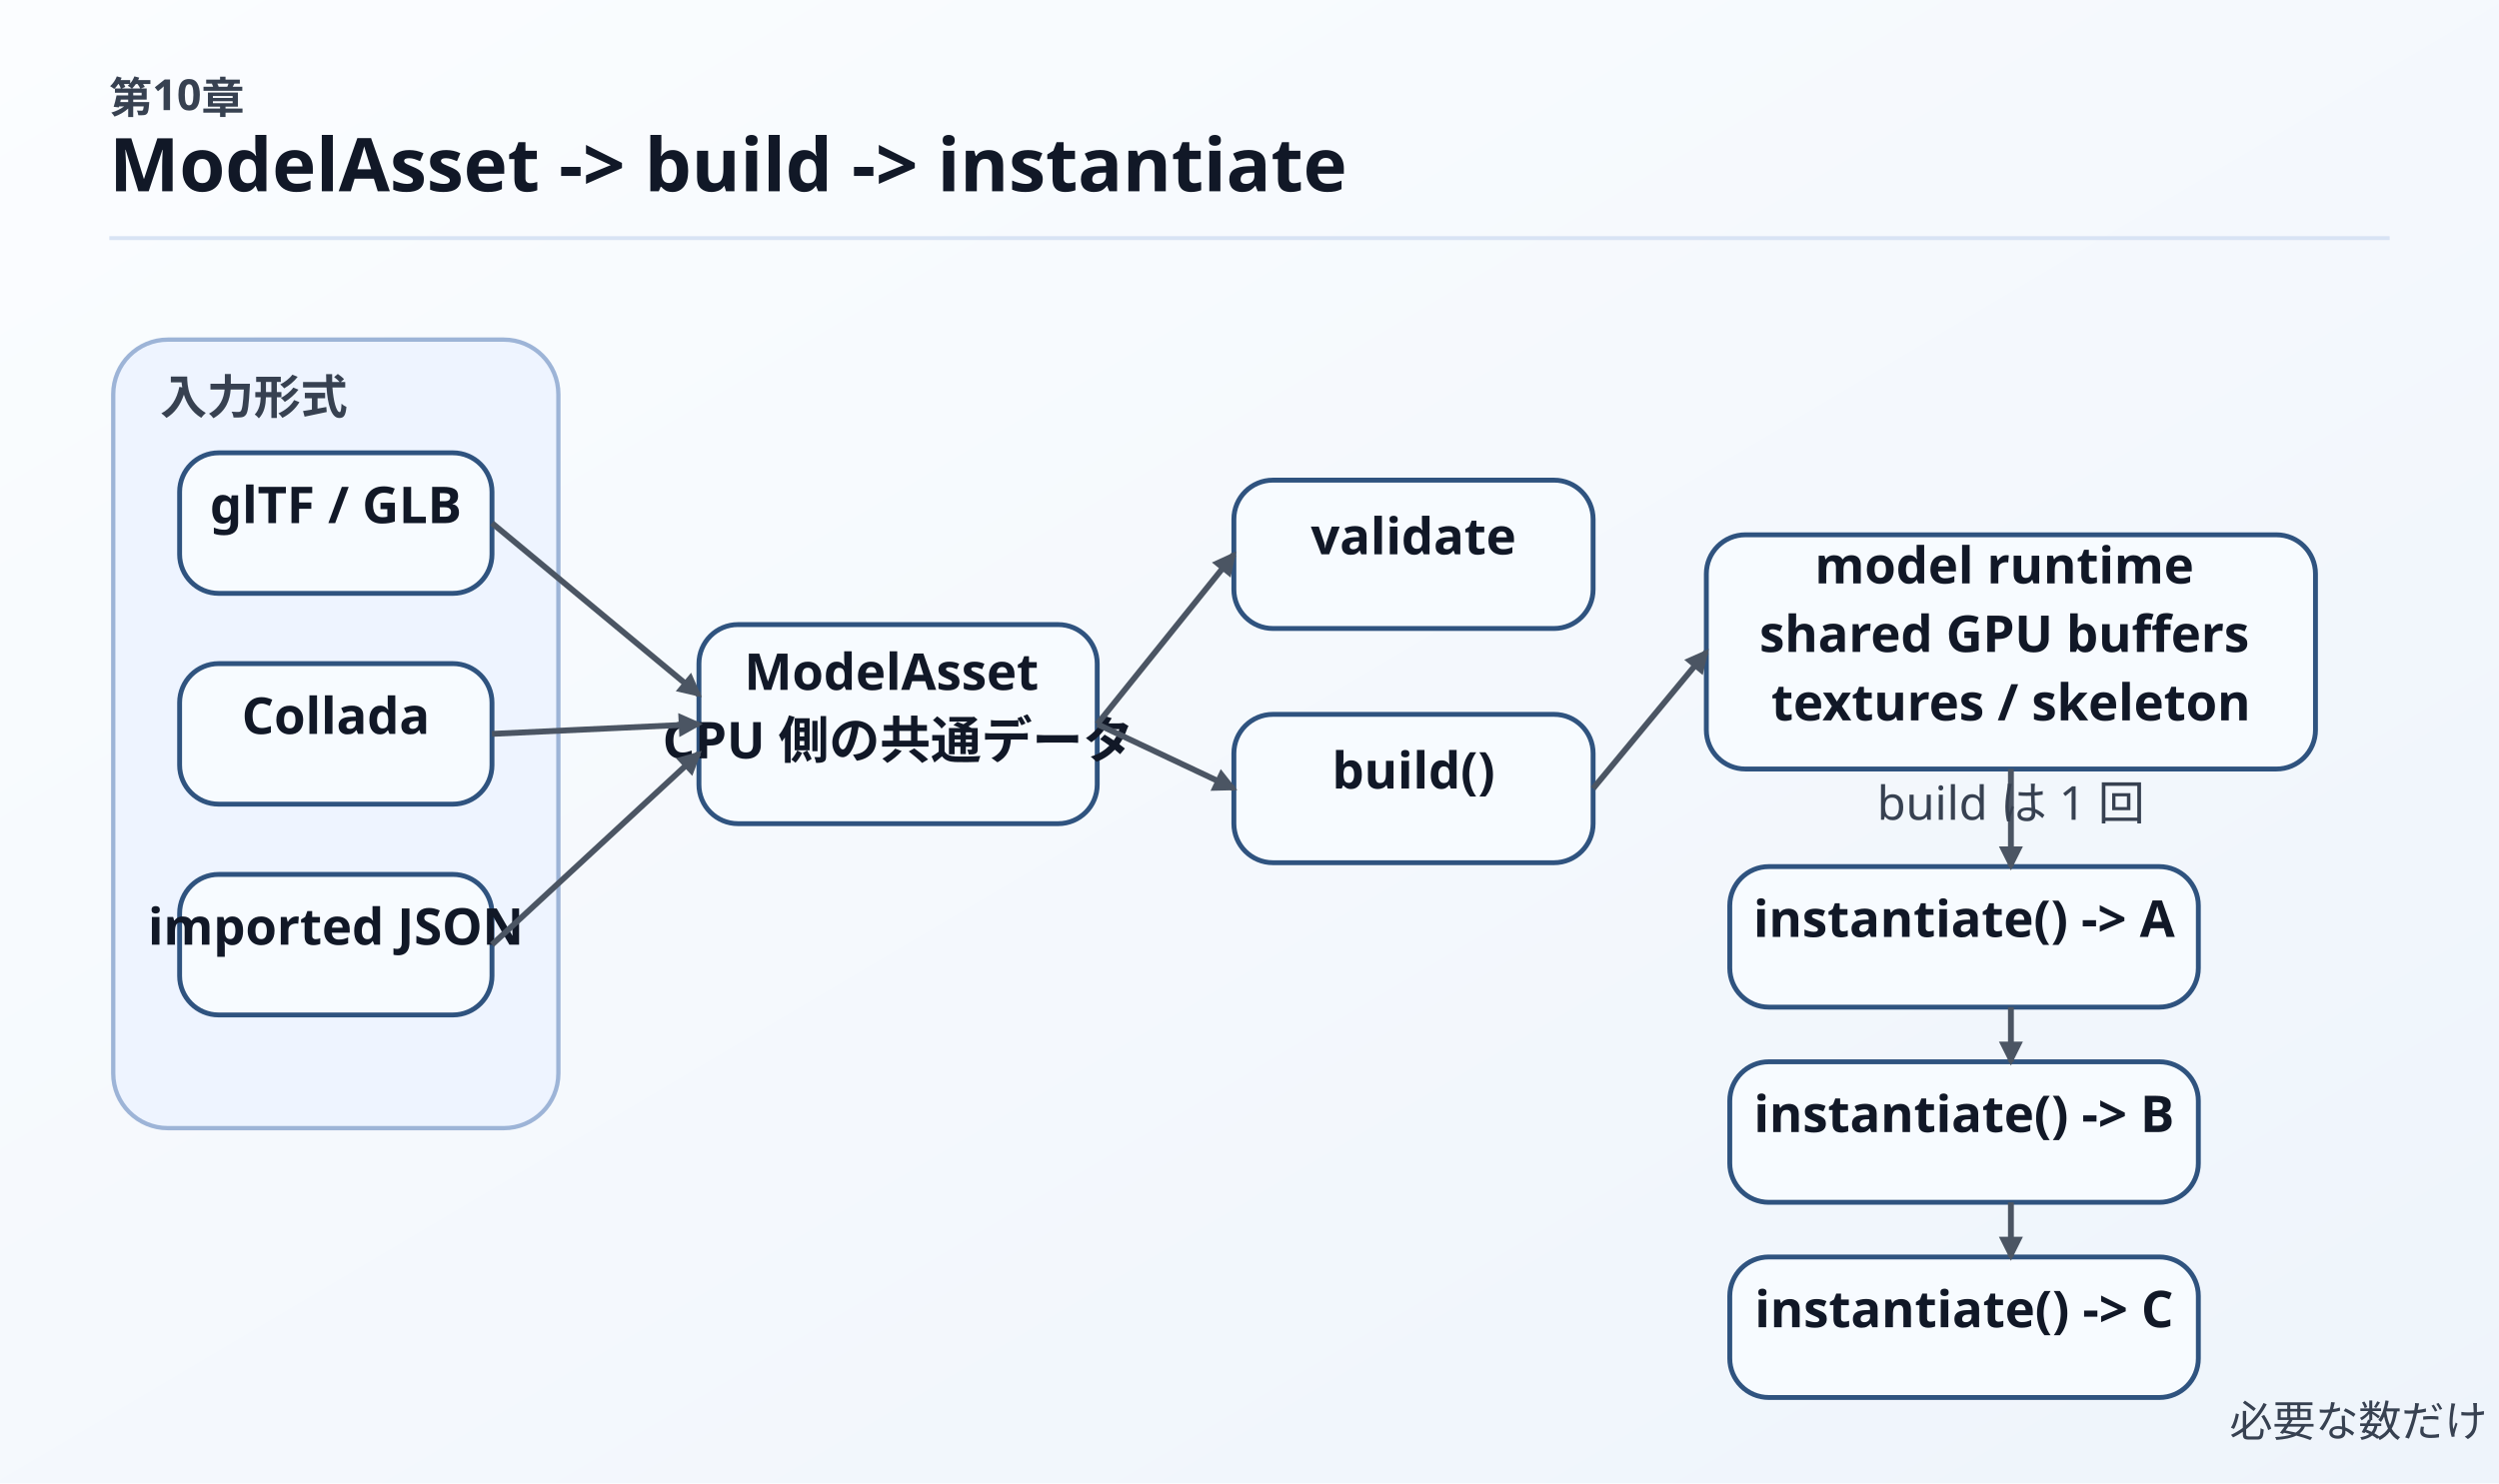
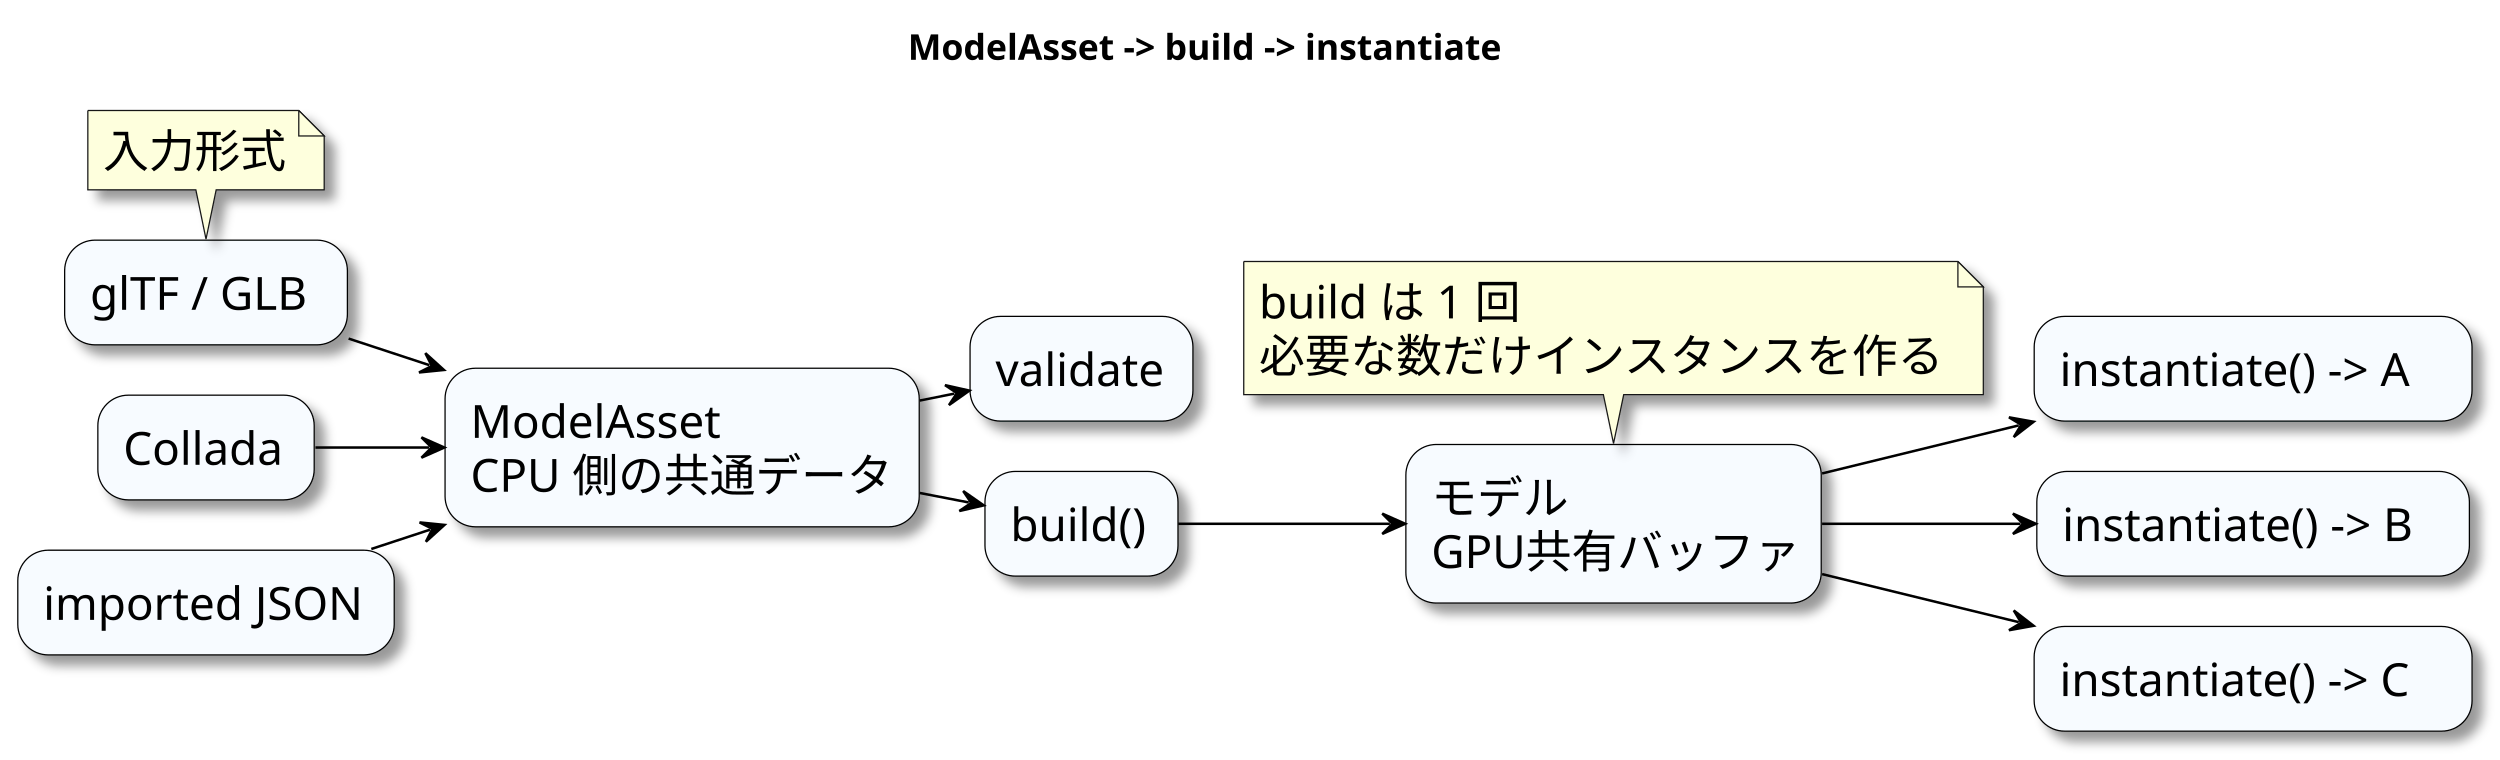
- <svg xmlns="http://www.w3.org/2000/svg" width="1280" height="760" viewBox="0 0 1280 760" role="img" aria-label="ModelAsset -&gt; build -&gt; instantiate">
+ <svg xmlns="http://www.w3.org/2000/svg" contentStyleType="text/css" data-diagram-type="DESCRIPTION" height="467.188px" preserveAspectRatio="none" style="width:1537px;height:467px;background:#FFFFFF;" version="1.1" viewBox="0 0 1537 467" width="1537.5px" zoomAndPan="magnify">
  <defs>
-     <linearGradient id="bg" x1="0" y1="0" x2="1" y2="1">
-       <stop offset="0%" stop-color="#fbfdff" />
-       <stop offset="100%" stop-color="#eef4fb" />
-     </linearGradient>
-     <marker id="arrow" viewBox="0 0 10 10" refX="8.4" refY="5" markerWidth="4.1" markerHeight="4.1" orient="auto-start-reverse">
-       <path d="M 0 0 L 10 5 L 0 10 z" fill="context-stroke" />
-     </marker>
+     <filter height="300%" id="fnv5rfrbgfyfz" width="300%" x="-1" y="-1">
+       <feGaussianBlur result="blurOut" stdDeviation="3.125" />
+       <feColorMatrix in="blurOut" result="blurOut2" type="matrix" values="0 0 0 0 0 0 0 0 0 0 0 0 0 0 0 0 0 0 .4 0" />
+       <feOffset dx="6.25" dy="6.25" in="blurOut2" result="blurOut3" />
+       <feBlend in="SourceGraphic" in2="blurOut3" mode="normal" />
+     </filter>
  </defs>
-   <rect width="1280" height="760" fill="url(#bg)" />
-   <text x="56" y="58" text-anchor="start" font-size="22" font-weight="700" fill="#374151" font-family="'Segoe UI', 'Hiragino Sans', 'Yu Gothic UI', sans-serif">
-     <tspan x="56" dy="0">第10章</tspan>
-   </text>
-   <text x="56" y="98" text-anchor="start" font-size="38" font-weight="700" fill="#111827" font-family="'Segoe UI', 'Hiragino Sans', 'Yu Gothic UI', sans-serif">
-     <tspan x="56" dy="0">ModelAsset -&gt; build -&gt; instantiate</tspan>
-   </text>
-   <line x1="56" y1="122" x2="1224" y2="122" stroke="#d8e3f4" stroke-width="2" />
-   <rect x="58" y="174" width="228" height="404" rx="28" ry="28" fill="#eef4ff" stroke="#9db4d7" stroke-width="2.2" />
-   <text x="82" y="212" text-anchor="start" font-size="24" font-weight="700" fill="#374151" font-family="'Segoe UI', 'Hiragino Sans', 'Yu Gothic UI', sans-serif">
-     <tspan x="82" dy="0">入力形式</tspan>
-   </text>
-   <rect x="92" y="232" width="160" height="72" rx="20" ry="20" fill="#f7fbff" stroke="#2f537f" stroke-width="2.5" />
-   <text x="172" y="268" text-anchor="middle" font-size="26" font-weight="600" fill="#111827" font-family="'Segoe UI', 'Hiragino Sans', 'Yu Gothic UI', sans-serif">
-     <tspan x="172" dy="0">glTF / GLB</tspan>
-   </text>
-   <rect x="92" y="340" width="160" height="72" rx="20" ry="20" fill="#f7fbff" stroke="#2f537f" stroke-width="2.5" />
-   <text x="172" y="376" text-anchor="middle" font-size="26" font-weight="600" fill="#111827" font-family="'Segoe UI', 'Hiragino Sans', 'Yu Gothic UI', sans-serif">
-     <tspan x="172" dy="0">Collada</tspan>
-   </text>
-   <rect x="92" y="448" width="160" height="72" rx="20" ry="20" fill="#f7fbff" stroke="#2f537f" stroke-width="2.5" />
-   <text x="172" y="484" text-anchor="middle" font-size="26" font-weight="600" fill="#111827" font-family="'Segoe UI', 'Hiragino Sans', 'Yu Gothic UI', sans-serif">
-     <tspan x="172" dy="0">imported JSON</tspan>
-   </text>
-   <rect x="358" y="320" width="204" height="102" rx="20" ry="20" fill="#f7fbff" stroke="#2f537f" stroke-width="2.5" />
-   <text x="460" y="371" text-anchor="middle" font-size="26" font-weight="600" fill="#111827" font-family="'Segoe UI', 'Hiragino Sans', 'Yu Gothic UI', sans-serif">
-     <tspan x="460" dy="-0.675em">ModelAsset</tspan>
-     <tspan x="460" dy="1.35em">CPU 側の共通データ</tspan>
-   </text>
-   <rect x="632" y="246" width="184" height="76" rx="20" ry="20" fill="#f7fbff" stroke="#2f537f" stroke-width="2.5" />
-   <text x="724" y="284" text-anchor="middle" font-size="26" font-weight="600" fill="#111827" font-family="'Segoe UI', 'Hiragino Sans', 'Yu Gothic UI', sans-serif">
-     <tspan x="724" dy="0">validate</tspan>
-   </text>
-   <rect x="632" y="366" width="184" height="76" rx="20" ry="20" fill="#f7fbff" stroke="#2f537f" stroke-width="2.5" />
-   <text x="724" y="404" text-anchor="middle" font-size="26" font-weight="600" fill="#111827" font-family="'Segoe UI', 'Hiragino Sans', 'Yu Gothic UI', sans-serif">
-     <tspan x="724" dy="0">build()</tspan>
-   </text>
-   <rect x="874" y="274" width="312" height="120" rx="20" ry="20" fill="#f7fbff" stroke="#2f537f" stroke-width="2.5" />
-   <text x="1030" y="334" text-anchor="middle" font-size="26" font-weight="600" fill="#111827" font-family="'Segoe UI', 'Hiragino Sans', 'Yu Gothic UI', sans-serif">
-     <tspan x="1030" dy="-1.35em">model runtime</tspan>
-     <tspan x="1030" dy="1.35em">shared GPU buffers</tspan>
-     <tspan x="1030" dy="1.35em">textures / skeleton</tspan>
-   </text>
-   <rect x="886" y="444" width="240" height="72" rx="20" ry="20" fill="#f7fbff" stroke="#2f537f" stroke-width="2.5" />
-   <text x="1006" y="480" text-anchor="middle" font-size="26" font-weight="600" fill="#111827" font-family="'Segoe UI', 'Hiragino Sans', 'Yu Gothic UI', sans-serif">
-     <tspan x="1006" dy="0">instantiate() -&gt; A</tspan>
-   </text>
-   <rect x="886" y="544" width="240" height="72" rx="20" ry="20" fill="#f7fbff" stroke="#2f537f" stroke-width="2.5" />
-   <text x="1006" y="580" text-anchor="middle" font-size="26" font-weight="600" fill="#111827" font-family="'Segoe UI', 'Hiragino Sans', 'Yu Gothic UI', sans-serif">
-     <tspan x="1006" dy="0">instantiate() -&gt; B</tspan>
-   </text>
-   <rect x="886" y="644" width="240" height="72" rx="20" ry="20" fill="#f7fbff" stroke="#2f537f" stroke-width="2.5" />
-   <text x="1006" y="680" text-anchor="middle" font-size="26" font-weight="600" fill="#111827" font-family="'Segoe UI', 'Hiragino Sans', 'Yu Gothic UI', sans-serif">
-     <tspan x="1006" dy="0">instantiate() -&gt; C</tspan>
-   </text>
-   <line x1="252" y1="268" x2="358" y2="356" stroke="#4b5563" stroke-width="3" marker-end="url(#arrow)" />
-   <line x1="252" y1="376" x2="358" y2="371" stroke="#4b5563" stroke-width="3" marker-end="url(#arrow)" />
-   <line x1="252" y1="484" x2="358" y2="386" stroke="#4b5563" stroke-width="3" marker-end="url(#arrow)" />
-   <line x1="562" y1="371" x2="632" y2="284" stroke="#4b5563" stroke-width="3" marker-end="url(#arrow)" />
-   <line x1="562" y1="371" x2="632" y2="404" stroke="#4b5563" stroke-width="3" marker-end="url(#arrow)" />
-   <line x1="816" y1="404" x2="874" y2="334" stroke="#4b5563" stroke-width="3" marker-end="url(#arrow)" />
-   <line x1="1030" y1="394" x2="1030" y2="444" stroke="#4b5563" stroke-width="3" marker-end="url(#arrow)" />
-   <line x1="1030" y1="516" x2="1030" y2="544" stroke="#4b5563" stroke-width="3" marker-end="url(#arrow)" />
-   <line x1="1030" y1="616" x2="1030" y2="644" stroke="#4b5563" stroke-width="3" marker-end="url(#arrow)" />
-   <text x="1030" y="420" text-anchor="middle" font-size="24" font-weight="500" fill="#374151" font-family="'Segoe UI', 'Hiragino Sans', 'Yu Gothic UI', sans-serif">
-     <tspan x="1030" dy="0">build は 1 回</tspan>
-   </text>
-   <text x="1142" y="736" text-anchor="start" font-size="22" font-weight="500" fill="#374151" font-family="'Segoe UI', 'Hiragino Sans', 'Yu Gothic UI', sans-serif">
-     <tspan x="1142" dy="0">必要な数だけ instance を作る</tspan>
-   </text>
+   <g>
+     <g class="title" data-source-line="1">
+       <text fill="#000000" font-family="Yu Gothic UI" font-size="21.875" font-weight="bold" lengthAdjust="spacing" textLength="400.404" x="558.146" y="36.774">ModelAsset -&gt; build -&gt; instantiate</text>
+     </g>
+     <g class="entity" data-entity="Gltf" data-source-line="20" data-uid="ent0002" id="entity_Gltf">
+       <rect fill="#F7FBFF" filter="url(#fnv5rfrbgfyfz)" height="64.374" rx="18.75" ry="18.75" style="stroke:#000000;stroke-width:0.781;" width="173.825" x="39.75" y="147.638" />
+       <text fill="#000000" font-family="Yu Gothic UI" font-size="28.125" lengthAdjust="spacing" textLength="142.575" x="55.375" y="190.454">glTF / GLB</text>
+     </g>
+     <g class="entity" data-entity="Collada" data-source-line="21" data-uid="ent0003" id="entity_Collada">
+       <rect fill="#F7FBFF" filter="url(#fnv5rfrbgfyfz)" height="64.374" rx="18.75" ry="18.75" style="stroke:#000000;stroke-width:0.781;" width="133.011" x="60.156" y="242.95" />
+       <text fill="#000000" font-family="Yu Gothic UI" font-size="28.125" lengthAdjust="spacing" textLength="101.761" x="75.781" y="285.767">Collada</text>
+     </g>
+     <g class="entity" data-entity="ImportedJson" data-source-line="22" data-uid="ent0004" id="entity_ImportedJson">
+       <rect fill="#F7FBFF" filter="url(#fnv5rfrbgfyfz)" height="64.374" rx="18.75" ry="18.75" style="stroke:#000000;stroke-width:0.781;" width="231.435" x="10.938" y="338.263" />
+       <text fill="#000000" font-family="Yu Gothic UI" font-size="28.125" lengthAdjust="spacing" textLength="200.185" x="26.562" y="381.079">imported JSON</text>
+     </g>
+     <g class="entity" data-entity="ModelAsset" data-source-line="23" data-uid="ent0005" id="entity_ModelAsset">
+       <rect fill="#F7FBFF" filter="url(#fnv5rfrbgfyfz)" height="97.498" rx="18.75" ry="18.75" style="stroke:#000000;stroke-width:0.781;" width="291.516" x="273.625" y="226.388" />
+       <text fill="#000000" font-family="Yu Gothic UI" font-size="28.125" lengthAdjust="spacing" textLength="157.269" x="289.25" y="269.204">ModelAsset</text>
+       <text fill="#000000" font-family="Yu Gothic UI" font-size="28.125" lengthAdjust="spacing" textLength="260.266" x="289.25" y="302.328">CPU 側の共通データ</text>
+     </g>
+     <g class="entity" data-entity="Validate" data-source-line="24" data-uid="ent0006" id="entity_Validate">
+       <rect fill="#F7FBFF" filter="url(#fnv5rfrbgfyfz)" height="64.374" rx="18.75" ry="18.75" style="stroke:#000000;stroke-width:0.781;" width="137.021" x="596.391" y="194.513" />
+       <text fill="#000000" font-family="Yu Gothic UI" font-size="28.125" lengthAdjust="spacing" textLength="105.771" x="612.016" y="237.329">validate</text>
+     </g>
+     <g class="entity" data-entity="Build" data-source-line="25" data-uid="ent0007" id="entity_Build">
+       <rect fill="#F7FBFF" filter="url(#fnv5rfrbgfyfz)" height="64.374" rx="18.75" ry="18.75" style="stroke:#000000;stroke-width:0.781;" width="118.66" x="605.562" y="289.825" />
+       <text fill="#000000" font-family="Yu Gothic UI" font-size="28.125" lengthAdjust="spacing" textLength="87.41" x="621.188" y="332.642">build()</text>
+     </g>
+     <g class="entity" data-entity="Runtime" data-source-line="26" data-uid="ent0008" id="entity_Runtime">
+       <rect fill="#F7FBFF" filter="url(#fnv5rfrbgfyfz)" height="97.498" rx="18.75" ry="18.75" style="stroke:#000000;stroke-width:0.781;" width="255.357" x="864.328" y="273.263" />
+       <text fill="#000000" font-family="Yu Gothic UI" font-size="28.125" lengthAdjust="spacing" textLength="84.375" x="879.953" y="316.079">モデル</text>
+       <text fill="#000000" font-family="Yu Gothic UI" font-size="28.125" lengthAdjust="spacing" textLength="224.107" x="879.953" y="349.203">GPU共有バッファ</text>
+     </g>
+     <g class="entity" data-entity="InstA" data-source-line="27" data-uid="ent0009" id="entity_InstA">
+       <rect fill="#F7FBFF" filter="url(#fnv5rfrbgfyfz)" height="64.374" rx="18.75" ry="18.75" style="stroke:#000000;stroke-width:0.781;" width="269.173" x="1250.625" y="194.513" />
+       <text fill="#000000" font-family="Yu Gothic UI" font-size="28.125" lengthAdjust="spacing" textLength="237.923" x="1266.25" y="237.329">instantiate() -&gt; A</text>
+     </g>
+     <g class="entity" data-entity="InstB" data-source-line="28" data-uid="ent0010" id="entity_InstB">
+       <rect fill="#F7FBFF" filter="url(#fnv5rfrbgfyfz)" height="64.374" rx="18.75" ry="18.75" style="stroke:#000000;stroke-width:0.781;" width="265.945" x="1252.234" y="289.825" />
+       <text fill="#000000" font-family="Yu Gothic UI" font-size="28.125" lengthAdjust="spacing" textLength="234.695" x="1267.859" y="332.642">instantiate() -&gt; B</text>
+     </g>
+     <g class="entity" data-entity="InstC" data-source-line="29" data-uid="ent0011" id="entity_InstC">
+       <rect fill="#F7FBFF" filter="url(#fnv5rfrbgfyfz)" height="64.374" rx="18.75" ry="18.75" style="stroke:#000000;stroke-width:0.781;" width="269.228" x="1250.594" y="385.138" />
+       <text fill="#000000" font-family="Yu Gothic UI" font-size="28.125" lengthAdjust="spacing" textLength="237.978" x="1266.219" y="427.954">instantiate() -&gt; C</text>
+     </g>
+     <g class="entity" data-entity="GMN21" data-source-line="42" data-uid="ent0022" id="entity_GMN21">
+       <path d="M54,67.95 L54,116.699 A0,0 0 0 0 54,116.699 L120.406,116.699 L126.656,147.013 L132.906,116.699 L199.312,116.699 A0,0 0 0 0 199.312,116.699 L199.312,83.575 L183.688,67.95 L54,67.95 A0,0 0 0 0 54,67.95" fill="#FEFFDD" filter="url(#fnv5rfrbgfyfz)" style="stroke:#181818;stroke-width:0.781;" />
+       <path d="M183.688,67.95 L183.688,83.575 L199.312,83.575 L183.688,67.95" fill="#FEFFDD" style="stroke:#181818;stroke-width:0.781;" />
+       <text fill="#000000" font-family="Yu Gothic UI" font-size="28.125" lengthAdjust="spacing" textLength="112.5" x="63.375" y="102.954">入力形式</text>
+     </g>
+     <g class="entity" data-entity="GMN24" data-source-line="46" data-uid="ent0025" id="entity_GMN24">
+       <path d="M764.656,160.763 L764.656,242.636 A0,0 0 0 0 764.656,242.636 L985.75,242.636 L992,272.669 L998.25,242.636 L1219.344,242.636 A0,0 0 0 0 1219.344,242.636 L1219.344,176.388 L1203.719,160.763 L764.656,160.763 A0,0 0 0 0 764.656,160.763" fill="#FEFFDD" filter="url(#fnv5rfrbgfyfz)" style="stroke:#181818;stroke-width:0.781;" />
+       <path d="M1203.719,160.763 L1203.719,176.388 L1219.344,176.388 L1203.719,160.763" fill="#FEFFDD" style="stroke:#181818;stroke-width:0.781;" />
+       <text fill="#000000" font-family="Yu Gothic UI" font-size="28.125" lengthAdjust="spacing" textLength="169.849" x="774.031" y="195.767">build は 1 回</text>
+       <text fill="#000000" font-family="Yu Gothic UI" font-size="28.125" lengthAdjust="spacing" textLength="421.875" x="774.031" y="228.89">必要な数だけインスタンスを作る</text>
+     </g>
+     <g class="link" data-entity-1="Gltf" data-entity-2="ModelAsset" data-source-line="31" data-uid="lnk12" id="link_Gltf_ModelAsset">
+       <path d="M214.328,208.169 C232.828,214.263 243.969,217.928 264.016,224.521" fill="none" id="Gltf-to-ModelAsset" style="stroke:#000000;stroke-width:1.562;" />
+       <polygon fill="#000000" points="272.922,227.45,261.516,217.119,265.5,225.009,257.611,228.994,272.922,227.45" style="stroke:#000000;stroke-width:1.562;" />
+     </g>
+     <g class="link" data-entity-1="Collada" data-entity-2="ModelAsset" data-source-line="32" data-uid="lnk13" id="link_Collada_ModelAsset">
+       <path d="M193.938,275.138 C217.625,275.138 236.031,275.138 263.797,275.138" fill="none" id="Collada-to-ModelAsset" style="stroke:#000000;stroke-width:1.562;" />
+       <polygon fill="#000000" points="273.172,275.138,259.109,268.888,265.359,275.138,259.109,281.388,273.172,275.138" style="stroke:#000000;stroke-width:1.562;" />
+     </g>
+     <g class="link" data-entity-1="ImportedJson" data-entity-2="ModelAsset" data-source-line="33" data-uid="lnk14" id="link_ImportedJson_ModelAsset">
+       <path d="M228.281,337.513 C242.844,332.732 249.157,330.645 264.36,325.645" fill="none" id="ImportedJson-to-ModelAsset" style="stroke:#000000;stroke-width:1.562;" />
+       <polygon fill="#000000" points="273.266,322.716,257.954,321.172,265.844,325.157,261.86,333.047,273.266,322.716" style="stroke:#000000;stroke-width:1.562;" />
+     </g>
+     <g class="link" data-entity-1="ModelAsset" data-entity-2="Validate" data-source-line="34" data-uid="lnk15" id="link_ModelAsset_Validate">
+       <path d="M565.438,246.263 C575.984,244.154 577.087,243.924 586.806,241.987" fill="none" id="ModelAsset-to-Validate" style="stroke:#000000;stroke-width:1.562;" />
+       <polygon fill="#000000" points="596,240.154,580.987,236.774,588.338,241.681,583.431,249.032,596,240.154" style="stroke:#000000;stroke-width:1.562;" />
+     </g>
+     <g class="link" data-entity-1="ModelAsset" data-entity-2="Build" data-source-line="35" data-uid="lnk16" id="link_ModelAsset_Build">
+       <path d="M565.438,303.075 C579.234,305.747 583.405,306.559 595.593,308.919" fill="none" id="ModelAsset-to-Build" style="stroke:#000000;stroke-width:1.562;" />
+       <polygon fill="#000000" points="604.797,310.7,592.179,301.892,597.127,309.216,589.803,314.164,604.797,310.7" style="stroke:#000000;stroke-width:1.562;" />
+     </g>
+     <g class="link" data-entity-1="Build" data-entity-2="Runtime" data-source-line="36" data-uid="lnk17" id="link_Build_Runtime">
+       <path d="M724.375,322.013 C763.156,322.013 806.328,322.013 854.5,322.013" fill="none" id="Build-to-Runtime" style="stroke:#000000;stroke-width:1.562;" />
+       <polygon fill="#000000" points="863.875,322.013,849.812,315.763,856.062,322.013,849.812,328.263,863.875,322.013" style="stroke:#000000;stroke-width:1.562;" />
+     </g>
+     <g class="link" data-entity-1="Runtime" data-entity-2="InstA" data-source-line="37" data-uid="lnk18" id="link_Runtime_InstA">
+       <path d="M1120.219,291.075 C1161.812,280.904 1199.065,271.801 1241.143,261.519" fill="none" id="Runtime-to-InstA" style="stroke:#000000;stroke-width:1.562;" />
+       <polygon fill="#000000" points="1250.25,259.294,1235.106,256.561,1242.661,261.149,1238.073,268.703,1250.25,259.294" style="stroke:#000000;stroke-width:1.562;" />
+     </g>
+     <g class="link" data-entity-1="Runtime" data-entity-2="InstB" data-source-line="38" data-uid="lnk19" id="link_Runtime_InstB">
+       <path d="M1120.219,322.013 C1162.266,322.013 1199.781,322.013 1242.234,322.013" fill="none" id="Runtime-to-InstB" style="stroke:#000000;stroke-width:1.562;" />
+       <polygon fill="#000000" points="1251.609,322.013,1237.547,315.763,1243.797,322.013,1237.547,328.263,1251.609,322.013" style="stroke:#000000;stroke-width:1.562;" />
+     </g>
+     <g class="link" data-entity-1="Runtime" data-entity-2="InstC" data-source-line="39" data-uid="lnk20" id="link_Runtime_InstC">
+       <path d="M1120.219,352.966 C1161.812,363.122 1199.065,372.225 1241.143,382.507" fill="none" id="Runtime-to-InstC" style="stroke:#000000;stroke-width:1.562;" />
+       <polygon fill="#000000" points="1250.25,384.732,1238.073,375.322,1242.661,382.877,1235.106,387.465,1250.25,384.732" style="stroke:#000000;stroke-width:1.562;" />
+     </g>
+   </g>
</svg>
